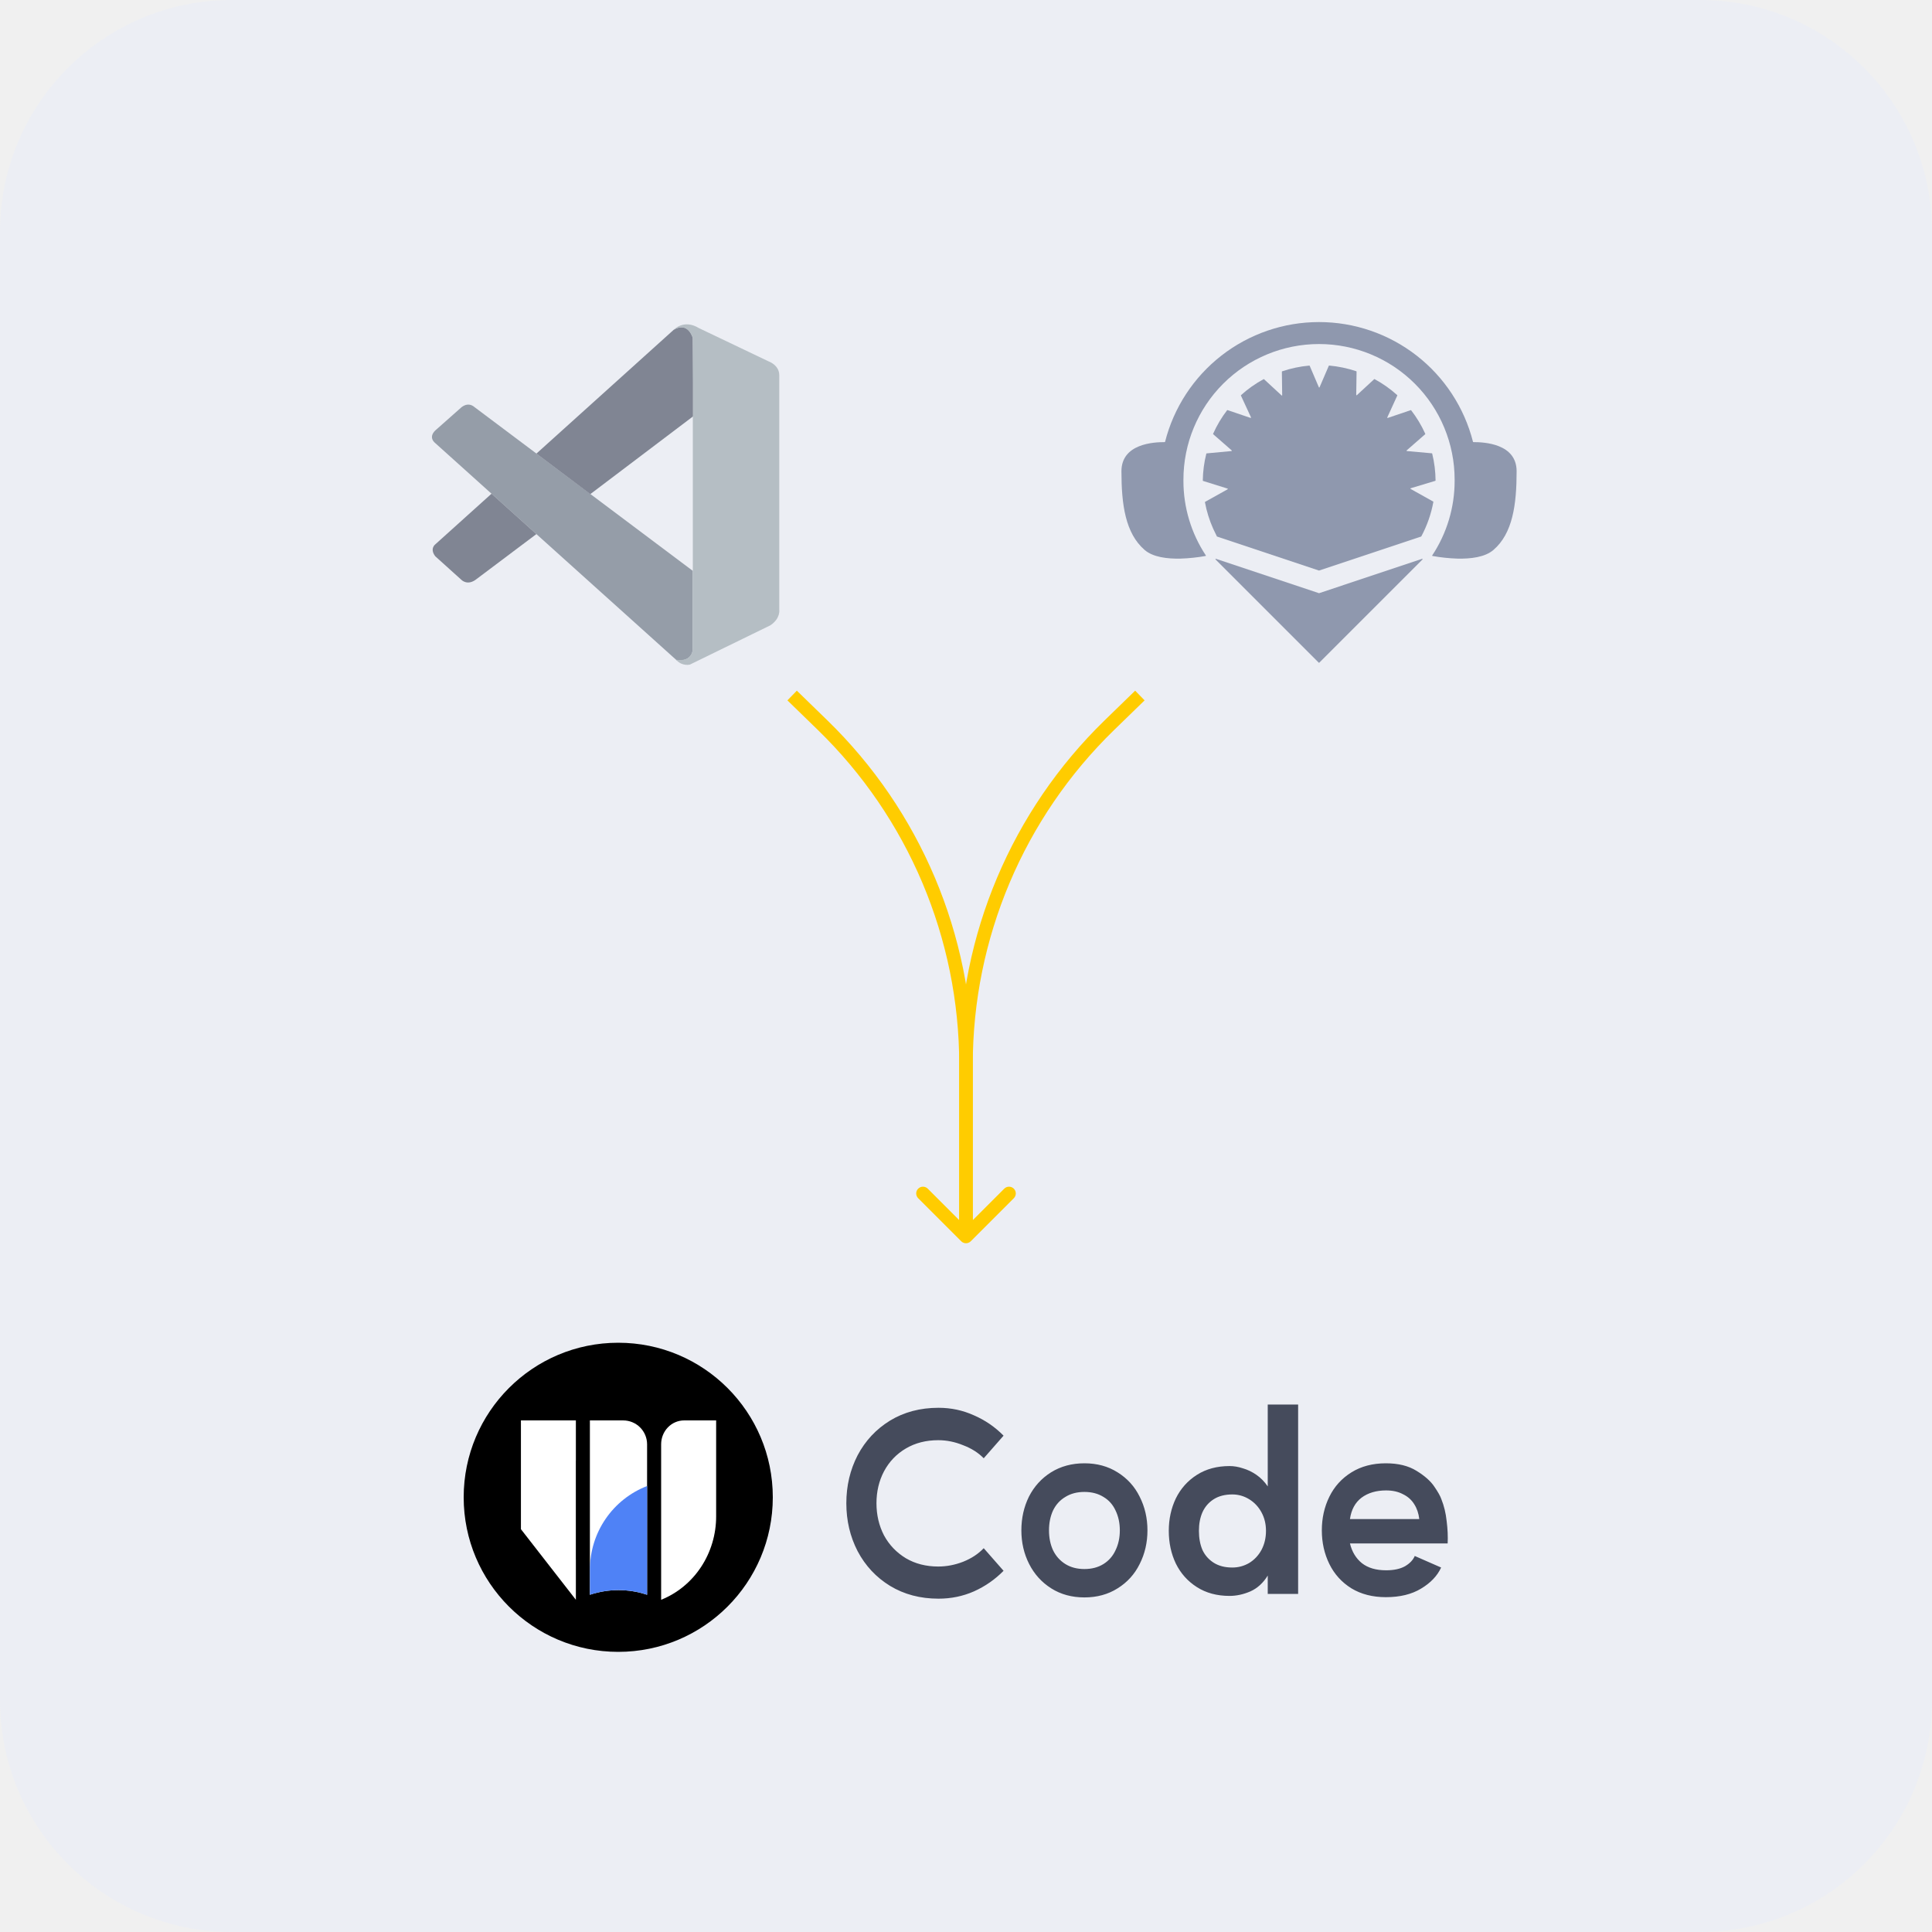
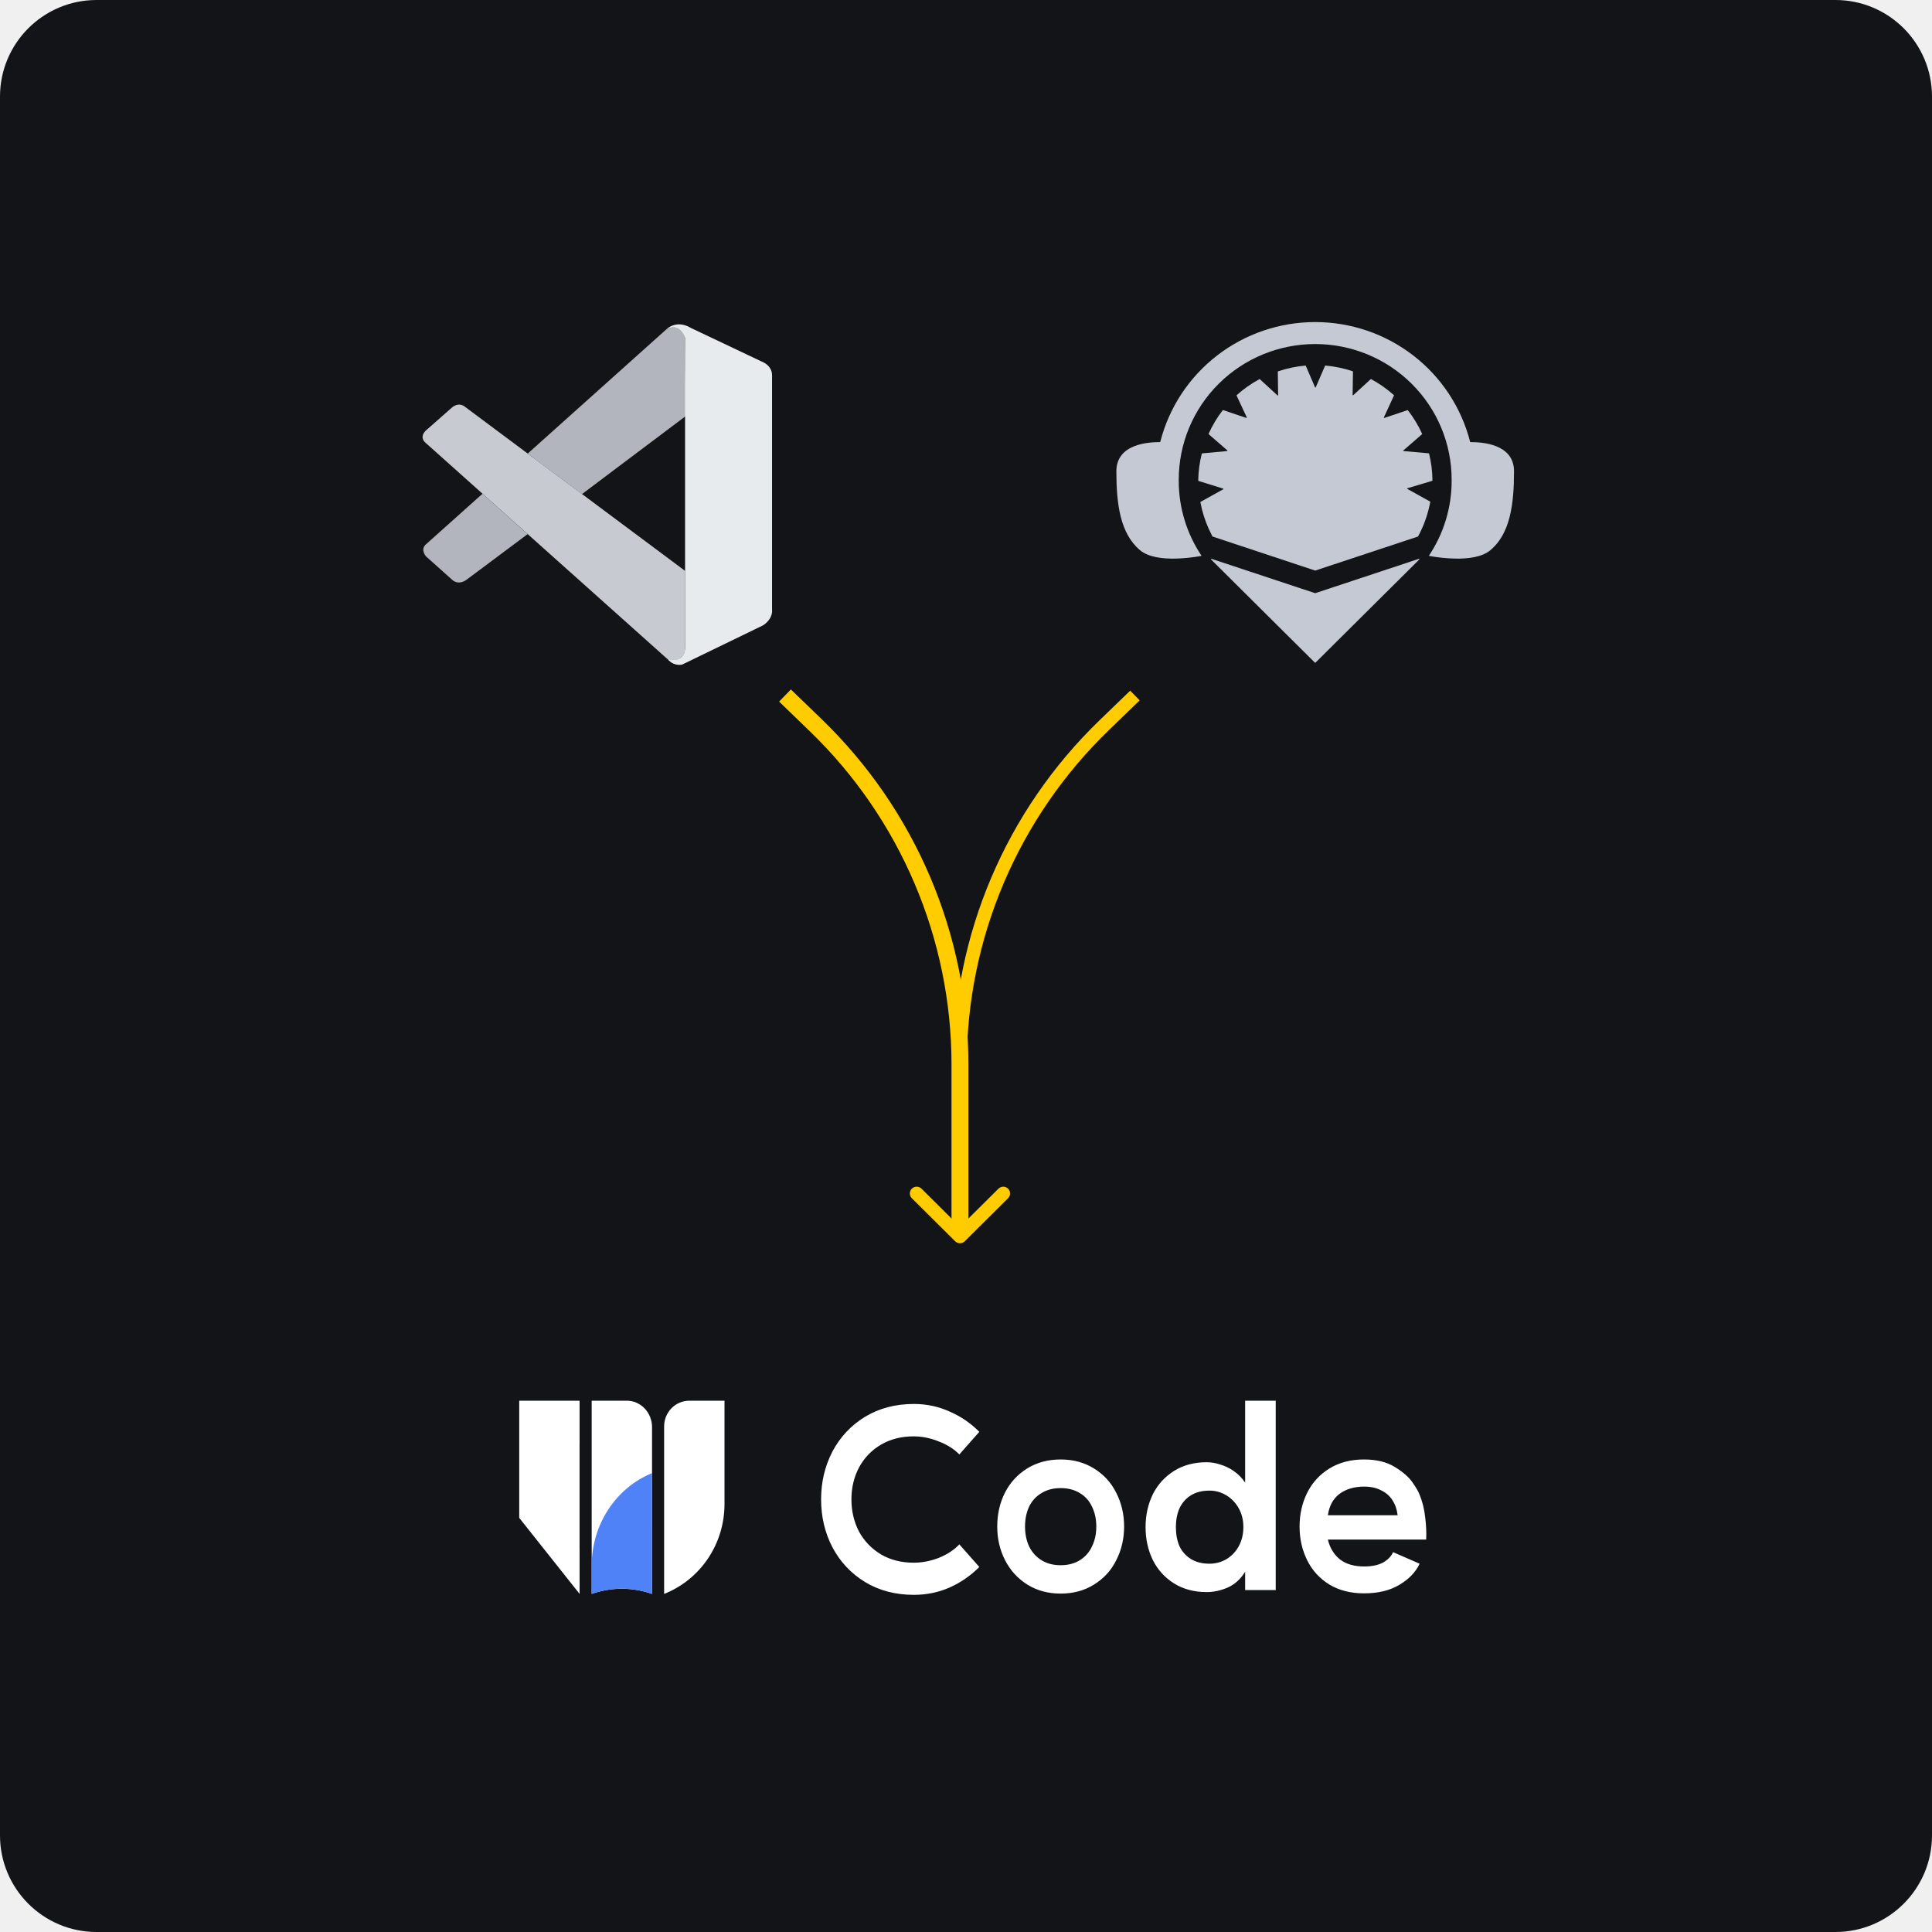
- <svg xmlns="http://www.w3.org/2000/svg" width="200" height="200" viewBox="0 0 200 200" fill="none">
-   <g clip-path="url(#clip0_729_7518)">
-     <path d="M24 0H176C189.255 0 200 10.745 200 24V176C200 189.255 189.255 200 176 200H24C10.745 200 0 189.255 0 176V24C0 10.745 10.745 0 24 0Z" fill="#ECEEF4" />
-     <path d="M152.524 45.767C152.515 45.768 152.506 45.766 152.498 45.76C152.491 45.755 152.486 45.747 152.484 45.738C151.584 42.194 149.529 39.05 146.642 36.804C143.755 34.559 140.203 33.34 136.545 33.34C132.888 33.34 129.335 34.559 126.449 36.804C123.562 39.05 121.507 42.194 120.607 45.738C120.605 45.747 120.6 45.755 120.592 45.76C120.585 45.766 120.576 45.768 120.567 45.767C119.48 45.767 116.091 45.907 116.091 48.786C116.091 52.22 116.492 55.204 118.497 56.936C119.364 57.678 120.827 57.859 122.215 57.827C123.083 57.799 123.948 57.708 124.802 57.554C124.809 57.553 124.815 57.551 124.821 57.547C124.826 57.543 124.83 57.538 124.833 57.531C124.835 57.525 124.836 57.518 124.835 57.512C124.834 57.505 124.831 57.499 124.826 57.494C123.312 55.205 122.506 52.521 122.508 49.777C122.508 49.737 122.508 49.693 122.508 49.653C122.508 45.93 123.987 42.359 126.619 39.727C129.252 37.094 132.822 35.615 136.545 35.615C140.268 35.615 143.839 37.094 146.471 39.727C149.104 42.359 150.583 45.93 150.583 49.653C150.583 49.693 150.583 49.737 150.583 49.777C150.585 52.521 149.779 55.205 148.265 57.494C148.26 57.499 148.257 57.505 148.256 57.512C148.255 57.518 148.255 57.525 148.258 57.531C148.26 57.538 148.265 57.543 148.27 57.547C148.276 57.551 148.282 57.553 148.289 57.554C149.143 57.708 150.008 57.799 150.876 57.827C152.263 57.859 153.727 57.678 154.593 56.936C156.599 55.224 157 52.22 157 48.786C157 45.907 153.611 45.767 152.524 45.767Z" fill="#8F98AE" />
-     <path d="M136.545 61.408L125.877 57.85C125.868 57.847 125.858 57.847 125.849 57.85C125.84 57.853 125.833 57.859 125.828 57.867C125.823 57.876 125.821 57.885 125.823 57.895C125.824 57.904 125.829 57.912 125.837 57.919L136.517 68.599C136.525 68.606 136.535 68.61 136.545 68.61C136.556 68.61 136.566 68.606 136.573 68.599L147.254 57.919C147.261 57.912 147.266 57.904 147.267 57.895C147.269 57.885 147.267 57.876 147.262 57.867C147.258 57.859 147.25 57.853 147.241 57.85C147.232 57.847 147.222 57.847 147.214 57.85L136.545 61.408Z" fill="#8F98AE" />
-     <path d="M146.043 50.54L148.577 49.778C148.586 49.777 148.594 49.772 148.6 49.766C148.606 49.759 148.61 49.751 148.609 49.742C148.602 48.803 148.485 47.869 148.261 46.958C148.258 46.95 148.254 46.942 148.247 46.937C148.241 46.931 148.233 46.927 148.224 46.926L145.646 46.693C145.637 46.693 145.629 46.691 145.622 46.686C145.615 46.681 145.61 46.674 145.608 46.666C145.605 46.658 145.605 46.649 145.607 46.641C145.61 46.633 145.615 46.626 145.622 46.621L147.539 44.945C147.542 44.937 147.545 44.929 147.545 44.921C147.545 44.912 147.542 44.904 147.539 44.897C147.148 44.031 146.657 43.213 146.075 42.462C146.068 42.457 146.061 42.455 146.053 42.455C146.045 42.455 146.037 42.457 146.031 42.462L143.66 43.264C143.653 43.267 143.645 43.267 143.637 43.265C143.629 43.263 143.623 43.258 143.618 43.252C143.612 43.246 143.609 43.239 143.608 43.231C143.607 43.223 143.609 43.215 143.612 43.208L144.643 40.954C144.648 40.947 144.65 40.939 144.65 40.93C144.65 40.922 144.648 40.913 144.643 40.906C143.931 40.262 143.145 39.706 142.301 39.25C142.294 39.245 142.287 39.242 142.279 39.242C142.271 39.242 142.263 39.245 142.257 39.25L140.464 40.906C140.458 40.911 140.451 40.915 140.443 40.917C140.436 40.918 140.428 40.917 140.42 40.914C140.413 40.911 140.407 40.906 140.403 40.9C140.398 40.893 140.396 40.886 140.396 40.878L140.432 38.471C140.432 38.463 140.43 38.454 140.424 38.447C140.419 38.439 140.412 38.434 140.404 38.431C139.494 38.126 138.552 37.928 137.596 37.842C137.587 37.841 137.579 37.844 137.571 37.849C137.564 37.854 137.559 37.861 137.556 37.87L136.601 40.092C136.598 40.099 136.593 40.104 136.587 40.108C136.58 40.112 136.573 40.114 136.565 40.114C136.558 40.114 136.55 40.112 136.544 40.108C136.538 40.104 136.533 40.099 136.529 40.092L135.579 37.87C135.575 37.862 135.568 37.855 135.56 37.851C135.553 37.847 135.544 37.845 135.535 37.846C134.578 37.931 133.636 38.13 132.727 38.439C132.719 38.443 132.713 38.449 132.708 38.456C132.703 38.463 132.7 38.471 132.699 38.48L132.731 40.906C132.732 40.914 132.731 40.922 132.727 40.929C132.723 40.936 132.717 40.942 132.71 40.945C132.703 40.948 132.694 40.949 132.687 40.947C132.679 40.945 132.672 40.941 132.667 40.934L130.85 39.254C130.843 39.249 130.835 39.246 130.826 39.246C130.818 39.246 130.809 39.249 130.802 39.254C129.959 39.71 129.174 40.266 128.464 40.91C128.459 40.917 128.457 40.925 128.457 40.934C128.457 40.943 128.459 40.951 128.464 40.958L129.503 43.204C129.505 43.212 129.505 43.219 129.503 43.227C129.502 43.235 129.498 43.242 129.493 43.247C129.487 43.253 129.481 43.257 129.473 43.26C129.466 43.262 129.458 43.262 129.45 43.26L127.084 42.458C127.077 42.453 127.069 42.451 127.06 42.451C127.051 42.451 127.043 42.453 127.036 42.458C126.458 43.211 125.971 44.03 125.584 44.897C125.579 44.904 125.577 44.912 125.577 44.921C125.577 44.929 125.579 44.938 125.584 44.945L127.505 46.625C127.511 46.631 127.514 46.637 127.516 46.645C127.518 46.652 127.517 46.66 127.515 46.667C127.512 46.674 127.508 46.68 127.502 46.685C127.496 46.69 127.489 46.693 127.481 46.693L124.914 46.934C124.906 46.934 124.898 46.938 124.892 46.943C124.885 46.947 124.881 46.954 124.878 46.962C124.648 47.873 124.525 48.807 124.513 49.746C124.513 49.754 124.515 49.763 124.52 49.77C124.526 49.778 124.533 49.783 124.541 49.786L127.08 50.58C127.087 50.583 127.093 50.588 127.097 50.595C127.101 50.601 127.103 50.608 127.103 50.616C127.103 50.623 127.101 50.631 127.097 50.637C127.093 50.644 127.087 50.649 127.08 50.652L124.738 51.959C124.733 51.974 124.733 51.989 124.738 52.004C124.911 52.937 125.194 53.847 125.58 54.715C125.708 55 125.849 55.276 125.981 55.549C125.989 55.551 125.997 55.551 126.005 55.549L136.545 59.066L147.109 55.545C147.115 55.544 147.119 55.541 147.124 55.538C147.128 55.534 147.131 55.53 147.134 55.525C147.731 54.41 148.152 53.208 148.381 51.964C148.383 51.955 148.382 51.946 148.378 51.938C148.375 51.93 148.369 51.923 148.361 51.919L146.023 50.612C146.016 50.607 146.011 50.6 146.008 50.593C146.006 50.585 146.006 50.577 146.008 50.569C146.01 50.561 146.014 50.554 146.021 50.549C146.027 50.544 146.035 50.541 146.043 50.54Z" fill="#8F98AE" />
-     <path d="M82 72L85.157 75.069C94.646 84.295 100 96.967 100 110.202V128" stroke="#FFCC00" stroke-width="1.4" />
-     <path d="M100.495 128.495C100.222 128.768 99.778 128.768 99.505 128.495L95.05 124.04C94.777 123.767 94.777 123.324 95.05 123.05C95.324 122.777 95.767 122.777 96.04 123.05L100 127.01L103.96 123.05C104.233 122.777 104.676 122.777 104.95 123.05C105.223 123.324 105.223 123.767 104.95 124.04L100.495 128.495ZM118.488 72.502L115.331 75.571L114.355 74.567L117.512 71.498L118.488 72.502ZM100.7 110.202V128H99.3V110.202H100.7ZM115.331 75.571C105.977 84.665 100.7 97.156 100.7 110.202H99.3C99.3 96.778 104.73 83.925 114.355 74.567L115.331 75.571Z" fill="#FFCC00" />
-     <path d="M64 171C72.837 171 80 163.837 80 155C80 146.163 72.837 139 64 139C55.163 139 48 146.163 48 155C48 163.837 55.163 171 64 171Z" fill="black" />
-     <path d="M66.984 161.443V165.092C65.064 164.449 62.986 164.449 61.065 165.092V147.041H64.514C65.169 147.041 65.798 147.301 66.262 147.765C66.725 148.228 66.986 148.857 66.987 149.513V151.206L66.984 161.443Z" fill="white" />
-     <path d="M66.99 153.839V165.089C65.069 164.446 62.992 164.446 61.071 165.089V162.464C61.072 160.597 61.636 158.774 62.692 157.234C63.747 155.693 65.243 154.508 66.984 153.834L66.99 153.839Z" fill="#4F82F6" />
-     <path d="M70.82 147.041C70.507 147.041 70.198 147.104 69.909 147.228C69.62 147.352 69.358 147.534 69.137 147.764C68.916 147.993 68.741 148.266 68.621 148.566C68.502 148.866 68.441 149.188 68.441 149.513V165.609C70.118 164.935 71.559 163.75 72.575 162.21C73.592 160.669 74.136 158.845 74.135 156.977V147.041H70.82Z" fill="white" />
-     <path d="M59.614 151.206V147.041H53.926V158.3L59.614 165.608V161.443H59.61V151.206H59.614Z" fill="white" />
-     <path d="M97.154 165.494C95.265 165.494 93.592 165.052 92.136 164.168C90.697 163.284 89.579 162.088 88.782 160.58C88.002 159.072 87.612 157.417 87.612 155.614C87.612 153.811 88.002 152.156 88.782 150.648C89.579 149.14 90.697 147.944 92.136 147.06C93.592 146.176 95.265 145.734 97.154 145.734C98.454 145.734 99.676 145.994 100.82 146.514C101.981 147.017 103.004 147.719 103.888 148.62L101.834 150.96C101.279 150.388 100.569 149.937 99.702 149.608C98.853 149.261 97.995 149.088 97.128 149.088C95.863 149.088 94.745 149.374 93.774 149.946C92.803 150.518 92.049 151.307 91.512 152.312C90.992 153.3 90.732 154.401 90.732 155.614C90.732 156.827 90.992 157.937 91.512 158.942C92.049 159.93 92.803 160.719 93.774 161.308C94.745 161.88 95.863 162.166 97.128 162.166C97.995 162.166 98.853 162.001 99.702 161.672C100.569 161.325 101.279 160.857 101.834 160.268L103.888 162.608C103.004 163.509 101.981 164.22 100.82 164.74C99.676 165.243 98.454 165.494 97.154 165.494ZM112.258 162.426C113.02 162.426 113.679 162.253 114.234 161.906C114.788 161.559 115.204 161.083 115.482 160.476C115.776 159.869 115.924 159.185 115.924 158.422C115.924 157.659 115.776 156.975 115.482 156.368C115.204 155.761 114.788 155.293 114.234 154.964C113.679 154.617 113.02 154.444 112.258 154.444C111.495 154.444 110.836 154.617 110.282 154.964C109.727 155.293 109.302 155.761 109.008 156.368C108.73 156.975 108.592 157.659 108.592 158.422C108.592 159.185 108.73 159.869 109.008 160.476C109.302 161.083 109.727 161.559 110.282 161.906C110.836 162.253 111.495 162.426 112.258 162.426ZM112.258 151.48C113.558 151.48 114.702 151.792 115.69 152.416C116.695 153.04 117.458 153.881 117.978 154.938C118.515 155.995 118.784 157.157 118.784 158.422C118.784 159.687 118.515 160.849 117.978 161.906C117.458 162.963 116.695 163.804 115.69 164.428C114.702 165.052 113.558 165.364 112.258 165.364C110.958 165.364 109.814 165.052 108.826 164.428C107.838 163.804 107.075 162.963 106.538 161.906C106 160.849 105.732 159.687 105.732 158.422C105.732 157.157 105.992 155.995 106.512 154.938C107.049 153.881 107.812 153.04 108.8 152.416C109.805 151.792 110.958 151.48 112.258 151.48ZM127.57 162.27C128.194 162.27 128.774 162.114 129.312 161.802C129.849 161.473 130.274 161.022 130.586 160.45C130.898 159.861 131.054 159.202 131.054 158.474C131.054 157.763 130.898 157.122 130.586 156.55C130.274 155.978 129.849 155.527 129.312 155.198C128.774 154.869 128.194 154.704 127.57 154.704C126.807 154.704 126.166 154.869 125.646 155.198C125.126 155.527 124.736 155.978 124.476 156.55C124.233 157.105 124.112 157.746 124.112 158.474C124.112 159.219 124.233 159.878 124.476 160.45C124.736 161.005 125.126 161.447 125.646 161.776C126.166 162.105 126.807 162.27 127.57 162.27ZM134.382 165H131.236V163.102C130.768 163.865 130.17 164.411 129.442 164.74C128.714 165.052 127.994 165.208 127.284 165.208C125.984 165.208 124.857 164.905 123.904 164.298C122.95 163.691 122.222 162.877 121.72 161.854C121.234 160.831 120.992 159.705 120.992 158.474C120.992 157.261 121.234 156.143 121.72 155.12C122.222 154.097 122.95 153.283 123.904 152.676C124.857 152.069 125.984 151.766 127.284 151.766C127.734 151.766 128.194 151.844 128.662 152C129.147 152.139 129.615 152.364 130.066 152.676C130.516 152.988 130.906 153.387 131.236 153.872V145.396H134.382V165ZM146.923 157.252C146.854 156.663 146.681 156.151 146.403 155.718C146.126 155.267 145.736 154.921 145.233 154.678C144.748 154.418 144.167 154.288 143.491 154.288C142.469 154.288 141.619 154.539 140.943 155.042C140.285 155.545 139.886 156.281 139.747 157.252H146.871H146.923ZM149.211 155.198C149.489 155.891 149.671 156.645 149.757 157.46C149.861 158.275 149.896 159.046 149.861 159.774H139.747C139.955 160.641 140.371 161.325 140.995 161.828C141.619 162.313 142.451 162.556 143.491 162.556C144.289 162.556 144.939 162.417 145.441 162.14C145.944 161.845 146.282 161.49 146.455 161.074L149.185 162.27C148.787 163.137 148.093 163.865 147.105 164.454C146.135 165.043 144.921 165.338 143.465 165.338C142.096 165.338 140.909 165.035 139.903 164.428C138.898 163.804 138.135 162.963 137.615 161.906C137.095 160.849 136.835 159.687 136.835 158.422C136.835 157.157 137.095 155.995 137.615 154.938C138.135 153.881 138.898 153.04 139.903 152.416C140.909 151.792 142.096 151.48 143.465 151.48C144.748 151.48 145.805 151.74 146.637 152.26C147.487 152.78 148.102 153.326 148.483 153.898C148.865 154.453 149.107 154.886 149.211 155.198Z" fill="#454B5C" />
-     <g clip-path="url(#clip1_729_7518)">
-       <path d="M45.057 45.869C45.057 45.869 44.182 45.243 45.233 44.408L47.681 42.239C47.681 42.239 48.382 41.508 49.123 42.145L71.72 59.096V67.225C71.72 67.225 71.71 68.501 70.056 68.36L45.057 45.869Z" fill="#959DA8" />
-       <path d="M50.882 51.108L45.057 56.355C45.057 56.355 44.459 56.796 45.057 57.584L47.762 60.022C47.762 60.022 48.404 60.705 49.353 59.928L55.528 55.288L50.882 51.108Z" fill="#808593" />
-       <path d="M61.108 51.152L71.79 43.07L71.721 34.985C71.721 34.985 71.264 33.221 69.743 34.139L55.528 46.957L61.108 51.152Z" fill="#808593" />
-       <path d="M70.056 68.371C70.677 69 71.428 68.794 71.428 68.794L79.753 64.73C80.819 64.01 80.669 63.117 80.669 63.117V38.847C80.669 37.78 79.567 37.411 79.567 37.411L72.352 33.965C70.775 33 69.742 34.139 69.742 34.139C69.742 34.139 71.071 33.192 71.72 34.985V67.076C71.72 67.297 71.673 67.514 71.578 67.709C71.388 68.089 70.976 68.443 69.987 68.295L70.056 68.371Z" fill="#B5BEC4" />
-     </g>
+ <svg xmlns="http://www.w3.org/2000/svg" width="160" height="160" viewBox="0 0 160 160" fill="none">
+   <rect width="160" height="160" rx="8" fill="#131417" />
+   <path d="M121.782 36.613C121.775 36.614 121.767 36.612 121.761 36.608C121.755 36.604 121.751 36.598 121.75 36.591C121.025 33.755 119.371 31.24 117.047 29.444C114.723 27.647 111.863 26.672 108.919 26.672C105.975 26.672 103.115 27.647 100.791 29.444C98.467 31.24 96.813 33.755 96.089 36.591C96.087 36.598 96.083 36.604 96.077 36.608C96.071 36.612 96.064 36.614 96.056 36.613C95.181 36.613 92.453 36.726 92.453 39.029C92.453 41.776 92.776 44.163 94.39 45.549C95.088 46.143 96.266 46.287 97.383 46.261C98.082 46.239 98.778 46.166 99.466 46.043C99.471 46.043 99.476 46.041 99.481 46.038C99.485 46.034 99.488 46.03 99.491 46.025C99.492 46.02 99.493 46.015 99.492 46.009C99.491 46.004 99.489 45.999 99.485 45.995C98.266 44.164 97.617 42.017 97.619 39.822C97.619 39.79 97.619 39.754 97.619 39.722C97.619 36.744 98.809 33.888 100.928 31.782C103.048 29.676 105.922 28.492 108.919 28.492C111.916 28.492 114.79 29.676 116.909 31.782C119.029 33.888 120.219 36.744 120.219 39.722C120.219 39.754 120.219 39.79 120.219 39.822C120.221 42.017 119.572 44.164 118.353 45.995C118.349 45.999 118.347 46.004 118.346 46.009C118.345 46.015 118.345 46.02 118.348 46.025C118.349 46.03 118.353 46.034 118.357 46.038C118.362 46.041 118.367 46.043 118.373 46.043C119.06 46.166 119.756 46.239 120.455 46.261C121.572 46.287 122.75 46.143 123.447 45.549C125.062 44.179 125.385 41.776 125.385 39.029C125.385 36.726 122.657 36.613 121.782 36.613Z" fill="#C4C9D4" />
+   <path d="M108.919 49.126L100.331 46.28C100.324 46.278 100.316 46.277 100.308 46.28C100.301 46.282 100.296 46.287 100.292 46.294C100.288 46.3 100.286 46.308 100.288 46.316C100.288 46.323 100.292 46.33 100.299 46.335L108.896 54.879C108.903 54.885 108.911 54.888 108.919 54.888C108.928 54.888 108.936 54.885 108.941 54.879L117.539 46.335C117.545 46.33 117.549 46.323 117.55 46.316C117.552 46.308 117.55 46.3 117.546 46.294C117.543 46.287 117.536 46.282 117.529 46.28C117.522 46.277 117.514 46.278 117.507 46.28L108.919 49.126Z" fill="#C4C9D4" />
+   <path d="M116.565 40.432L118.604 39.822C118.612 39.821 118.618 39.818 118.623 39.813C118.628 39.807 118.631 39.8 118.63 39.793C118.625 39.043 118.53 38.295 118.35 37.566C118.348 37.56 118.344 37.554 118.339 37.549C118.334 37.545 118.328 37.542 118.32 37.541L116.245 37.355C116.238 37.355 116.231 37.353 116.226 37.349C116.22 37.345 116.216 37.339 116.214 37.333C116.212 37.326 116.212 37.319 116.214 37.313C116.216 37.307 116.22 37.301 116.226 37.297L117.769 35.956C117.771 35.95 117.774 35.943 117.774 35.937C117.774 35.93 117.771 35.923 117.769 35.917C117.454 35.224 117.059 34.571 116.59 33.97C116.585 33.966 116.579 33.964 116.573 33.964C116.566 33.964 116.56 33.966 116.555 33.97L114.646 34.611C114.641 34.613 114.634 34.614 114.628 34.612C114.621 34.61 114.617 34.607 114.612 34.602C114.608 34.597 114.605 34.591 114.604 34.585C114.604 34.579 114.605 34.572 114.608 34.566L115.438 32.763C115.442 32.758 115.443 32.751 115.443 32.744C115.443 32.737 115.442 32.731 115.438 32.725C114.864 32.21 114.232 31.765 113.552 31.4C113.547 31.396 113.541 31.394 113.535 31.394C113.528 31.394 113.522 31.396 113.517 31.4L112.074 32.725C112.069 32.729 112.063 32.732 112.057 32.733C112.051 32.735 112.045 32.734 112.038 32.732C112.032 32.729 112.028 32.725 112.024 32.72C112.02 32.715 112.019 32.709 112.019 32.702L112.048 30.777C112.048 30.77 112.046 30.763 112.041 30.757C112.037 30.752 112.032 30.747 112.025 30.745C111.293 30.5 110.534 30.342 109.765 30.273C109.758 30.273 109.751 30.275 109.745 30.279C109.739 30.283 109.735 30.289 109.733 30.296L108.964 32.074C108.961 32.079 108.957 32.084 108.953 32.087C108.947 32.09 108.941 32.092 108.935 32.092C108.929 32.092 108.923 32.09 108.918 32.087C108.913 32.084 108.909 32.079 108.906 32.074L108.141 30.296C108.138 30.29 108.132 30.284 108.126 30.281C108.12 30.277 108.113 30.276 108.106 30.277C107.335 30.345 106.577 30.504 105.845 30.752C105.839 30.754 105.834 30.759 105.83 30.765C105.826 30.77 105.824 30.777 105.823 30.784L105.848 32.725C105.849 32.731 105.848 32.738 105.845 32.743C105.842 32.749 105.837 32.754 105.832 32.756C105.826 32.759 105.819 32.759 105.813 32.758C105.807 32.756 105.801 32.752 105.797 32.747L104.334 31.403C104.329 31.399 104.322 31.397 104.315 31.397C104.308 31.397 104.301 31.399 104.296 31.403C103.617 31.768 102.985 32.213 102.414 32.728C102.409 32.734 102.408 32.74 102.408 32.747C102.408 32.754 102.409 32.761 102.414 32.767L103.25 34.563C103.252 34.569 103.252 34.576 103.25 34.582C103.249 34.588 103.246 34.593 103.242 34.598C103.237 34.602 103.232 34.606 103.226 34.608C103.22 34.609 103.214 34.61 103.207 34.608L101.303 33.967C101.297 33.963 101.291 33.961 101.283 33.961C101.276 33.961 101.27 33.963 101.264 33.967C100.799 34.569 100.407 35.224 100.095 35.917C100.091 35.923 100.089 35.93 100.089 35.937C100.089 35.944 100.091 35.95 100.095 35.956L101.642 37.3C101.646 37.304 101.649 37.31 101.65 37.316C101.652 37.322 101.651 37.328 101.65 37.334C101.647 37.339 101.644 37.344 101.639 37.348C101.634 37.352 101.629 37.354 101.622 37.355L99.556 37.547C99.549 37.548 99.543 37.55 99.538 37.554C99.532 37.558 99.529 37.563 99.527 37.57C99.342 38.298 99.243 39.045 99.233 39.797C99.233 39.803 99.235 39.811 99.239 39.816C99.243 39.822 99.249 39.826 99.255 39.829L101.299 40.464C101.305 40.467 101.31 40.471 101.313 40.476C101.316 40.481 101.318 40.487 101.318 40.493C101.318 40.499 101.316 40.505 101.313 40.51C101.31 40.515 101.305 40.519 101.299 40.522L99.414 41.568C99.41 41.579 99.41 41.592 99.414 41.603C99.553 42.35 99.781 43.078 100.092 43.772C100.195 44 100.308 44.221 100.415 44.439C100.421 44.441 100.428 44.441 100.434 44.439L108.919 47.253L117.423 44.436C117.428 44.435 117.431 44.433 117.435 44.43C117.438 44.427 117.44 44.424 117.443 44.42C117.923 43.528 118.262 42.566 118.447 41.571C118.448 41.564 118.448 41.557 118.444 41.55C118.442 41.544 118.437 41.539 118.431 41.535L116.549 40.489C116.543 40.486 116.539 40.48 116.536 40.474C116.535 40.468 116.535 40.461 116.536 40.455C116.538 40.449 116.541 40.443 116.547 40.439C116.552 40.435 116.558 40.432 116.565 40.432Z" fill="#C4C9D4" />
+   <path d="M65.01 57.6L67.551 60.055C75.19 67.436 79.5 77.574 79.5 88.162V102.4" stroke="#FFCC00" stroke-width="1.4" />
+   <path d="M79.898 102.796C79.679 103.014 79.322 103.014 79.102 102.796L75.516 99.232C75.295 99.014 75.295 98.659 75.516 98.44C75.736 98.222 76.092 98.222 76.312 98.44L79.5 101.608L82.688 98.44C82.908 98.222 83.264 98.222 83.485 98.44C83.704 98.659 83.704 99.014 83.485 99.232L79.898 102.796ZM94.383 58.002L91.841 60.457L91.056 59.654L93.597 57.199L94.383 58.002ZM80.064 88.162V102.4H78.936V88.162H80.064ZM91.841 60.457C84.311 67.732 80.064 77.725 80.064 88.162H78.936C78.936 77.422 83.308 67.14 91.056 59.654L91.841 60.457Z" fill="#FFCC00" />
+   <path d="M53.998 128.766V132C52.376 131.43 50.622 131.43 49 132V116H51.912C52.465 116 52.996 116.23 53.388 116.642C53.779 117.052 54 117.61 54 118.191V119.692L53.998 128.766Z" fill="white" />
+   <path d="M54 122.004V132C52.378 131.429 50.622 131.429 49 132V129.668C49 128.009 49.477 126.389 50.369 125.021C51.261 123.652 52.525 122.599 53.995 122L54 122.004Z" fill="#4F82F6" />
+   <path d="M57.089 116C56.814 116 56.542 116.054 56.289 116.161C56.035 116.268 55.805 116.425 55.611 116.623C55.417 116.82 55.263 117.056 55.158 117.314C55.053 117.573 55 117.85 55 118.13V132C56.472 131.419 57.738 130.398 58.63 129.071C59.523 127.743 60 126.171 60 124.562V116H57.089Z" fill="white" />
+   <path d="M48 119.589V116H43V125.702L48 132V128.411H47.997V119.589H48Z" fill="white" />
+   <path d="M75.681 132.078C74.16 132.078 72.814 131.725 71.642 131.018C70.484 130.31 69.584 129.354 68.942 128.147C68.314 126.941 68 125.617 68 124.174C68 122.732 68.314 121.408 68.942 120.202C69.584 118.995 70.484 118.038 71.642 117.331C72.814 116.624 74.16 116.27 75.681 116.27C76.728 116.27 77.712 116.478 78.632 116.894C79.567 117.297 80.391 117.858 81.102 118.579L79.449 120.451C79.002 119.994 78.43 119.633 77.733 119.37C77.049 119.092 76.358 118.954 75.66 118.954C74.642 118.954 73.742 119.182 72.96 119.64C72.179 120.098 71.572 120.729 71.139 121.533C70.721 122.323 70.512 123.204 70.512 124.174C70.512 125.145 70.721 126.033 71.139 126.837C71.572 127.627 72.179 128.258 72.96 128.73C73.742 129.187 74.642 129.416 75.66 129.416C76.358 129.416 77.049 129.284 77.733 129.021C78.43 128.743 79.002 128.369 79.449 127.898L81.102 129.77C80.391 130.49 79.567 131.059 78.632 131.475C77.712 131.878 76.728 132.078 75.681 132.078ZM87.84 129.624C88.453 129.624 88.984 129.486 89.431 129.208C89.877 128.93 90.212 128.55 90.435 128.064C90.672 127.578 90.791 127.031 90.791 126.421C90.791 125.81 90.672 125.263 90.435 124.778C90.212 124.292 89.877 123.918 89.431 123.654C88.984 123.377 88.453 123.238 87.84 123.238C87.226 123.238 86.695 123.377 86.249 123.654C85.803 123.918 85.46 124.292 85.224 124.778C85 125.263 84.889 125.81 84.889 126.421C84.889 127.031 85 127.578 85.224 128.064C85.46 128.55 85.803 128.93 86.249 129.208C86.695 129.486 87.226 129.624 87.84 129.624ZM87.84 120.867C88.886 120.867 89.808 121.117 90.603 121.616C91.412 122.115 92.026 122.788 92.445 123.634C92.877 124.479 93.094 125.409 93.094 126.421C93.094 127.433 92.877 128.362 92.445 129.208C92.026 130.054 91.412 130.726 90.603 131.226C89.808 131.725 88.886 131.974 87.84 131.974C86.793 131.974 85.873 131.725 85.077 131.226C84.282 130.726 83.668 130.054 83.235 129.208C82.802 128.362 82.587 127.433 82.587 126.421C82.587 125.409 82.796 124.479 83.215 123.634C83.647 122.788 84.261 122.115 85.056 121.616C85.865 121.117 86.793 120.867 87.84 120.867ZM100.166 129.499C100.669 129.499 101.135 129.374 101.568 129.125C102.001 128.862 102.343 128.501 102.594 128.043C102.845 127.572 102.971 127.045 102.971 126.462C102.971 125.894 102.845 125.381 102.594 124.923C102.343 124.466 102.001 124.105 101.568 123.842C101.135 123.578 100.669 123.446 100.166 123.446C99.552 123.446 99.036 123.578 98.617 123.842C98.199 124.105 97.885 124.466 97.675 124.923C97.48 125.367 97.382 125.88 97.382 126.462C97.382 127.058 97.48 127.586 97.675 128.043C97.885 128.487 98.199 128.841 98.617 129.104C99.036 129.367 99.552 129.499 100.166 129.499ZM105.65 131.683H103.117V130.165C102.741 130.775 102.259 131.212 101.673 131.475C101.087 131.725 100.508 131.85 99.936 131.85C98.889 131.85 97.982 131.607 97.215 131.122C96.447 130.636 95.861 129.985 95.457 129.166C95.066 128.348 94.871 127.447 94.871 126.462C94.871 125.492 95.066 124.598 95.457 123.779C95.861 122.961 96.447 122.31 97.215 121.824C97.982 121.338 98.889 121.096 99.936 121.096C100.298 121.096 100.669 121.158 101.045 121.283C101.436 121.394 101.812 121.574 102.175 121.824C102.538 122.074 102.852 122.393 103.117 122.781V116H105.65V131.683ZM115.745 125.485C115.69 125.014 115.551 124.604 115.327 124.258C115.104 123.897 114.79 123.62 114.385 123.426C113.994 123.218 113.527 123.114 112.983 123.114C112.16 123.114 111.476 123.314 110.931 123.717C110.402 124.119 110.081 124.708 109.969 125.485H115.703H115.745ZM117.587 123.842C117.811 124.396 117.957 124.999 118.027 125.651C118.11 126.303 118.139 126.92 118.11 127.502H109.969C110.136 128.196 110.471 128.743 110.973 129.146C111.476 129.534 112.145 129.728 112.983 129.728C113.625 129.728 114.148 129.617 114.552 129.395C114.957 129.159 115.229 128.875 115.369 128.542L117.566 129.499C117.246 130.193 116.687 130.775 115.892 131.246C115.111 131.718 114.134 131.954 112.962 131.954C111.86 131.954 110.904 131.711 110.094 131.226C109.285 130.726 108.671 130.054 108.252 129.208C107.834 128.362 107.625 127.433 107.625 126.421C107.625 125.409 107.834 124.479 108.252 123.634C108.671 122.788 109.285 122.115 110.094 121.616C110.904 121.117 111.86 120.867 112.962 120.867C113.994 120.867 114.845 121.075 115.515 121.491C116.199 121.907 116.694 122.344 117.001 122.802C117.309 123.246 117.503 123.592 117.587 123.842Z" fill="white" />
+   <g clip-path="url(#clip0_1985_12225)">
+     <path d="M35.271 36.695C35.271 36.695 34.566 36.195 35.412 35.527L37.383 33.791C37.383 33.791 37.948 33.207 38.544 33.716L56.735 47.277V53.78C56.735 53.78 56.726 54.801 55.395 54.688L35.271 36.695Z" fill="#C7CBD1" />
+     <path d="M39.96 40.887L35.271 45.084C35.271 45.084 34.789 45.437 35.271 46.068L37.448 48.017C37.448 48.017 37.965 48.564 38.729 47.942L43.7 44.231L39.96 40.887Z" fill="#B2B5BD" />
+     <path d="M48.192 40.922L56.791 34.456L56.735 27.988C56.735 27.988 56.368 26.576 55.143 27.311L43.7 37.566L48.192 40.922Z" fill="#B2B5BD" />
+     <path d="M55.395 54.697C55.895 55.2 56.5 55.035 56.5 55.035L63.201 51.784C64.059 51.208 63.938 50.493 63.938 50.493V31.078C63.938 30.224 63.051 29.929 63.051 29.929L57.243 27.172C55.974 26.4 55.143 27.311 55.143 27.311C55.143 27.311 56.212 26.553 56.735 27.988V53.661C56.735 53.837 56.697 54.011 56.62 54.167C56.468 54.471 56.136 54.755 55.339 54.636L55.395 54.697Z" fill="#E8EBED" />
  </g>
  <defs>
-     <clipPath id="clip0_729_7518">
-       <rect width="200" height="200" fill="white" />
-     </clipPath>
-     <clipPath id="clip1_729_7518">
-       <rect width="37" height="36" fill="white" transform="translate(44 33)" />
+     <clipPath id="clip0_1985_12225">
+       <rect width="29.785" height="28.8" fill="white" transform="translate(34.42 26.4)" />
    </clipPath>
  </defs>
</svg>
